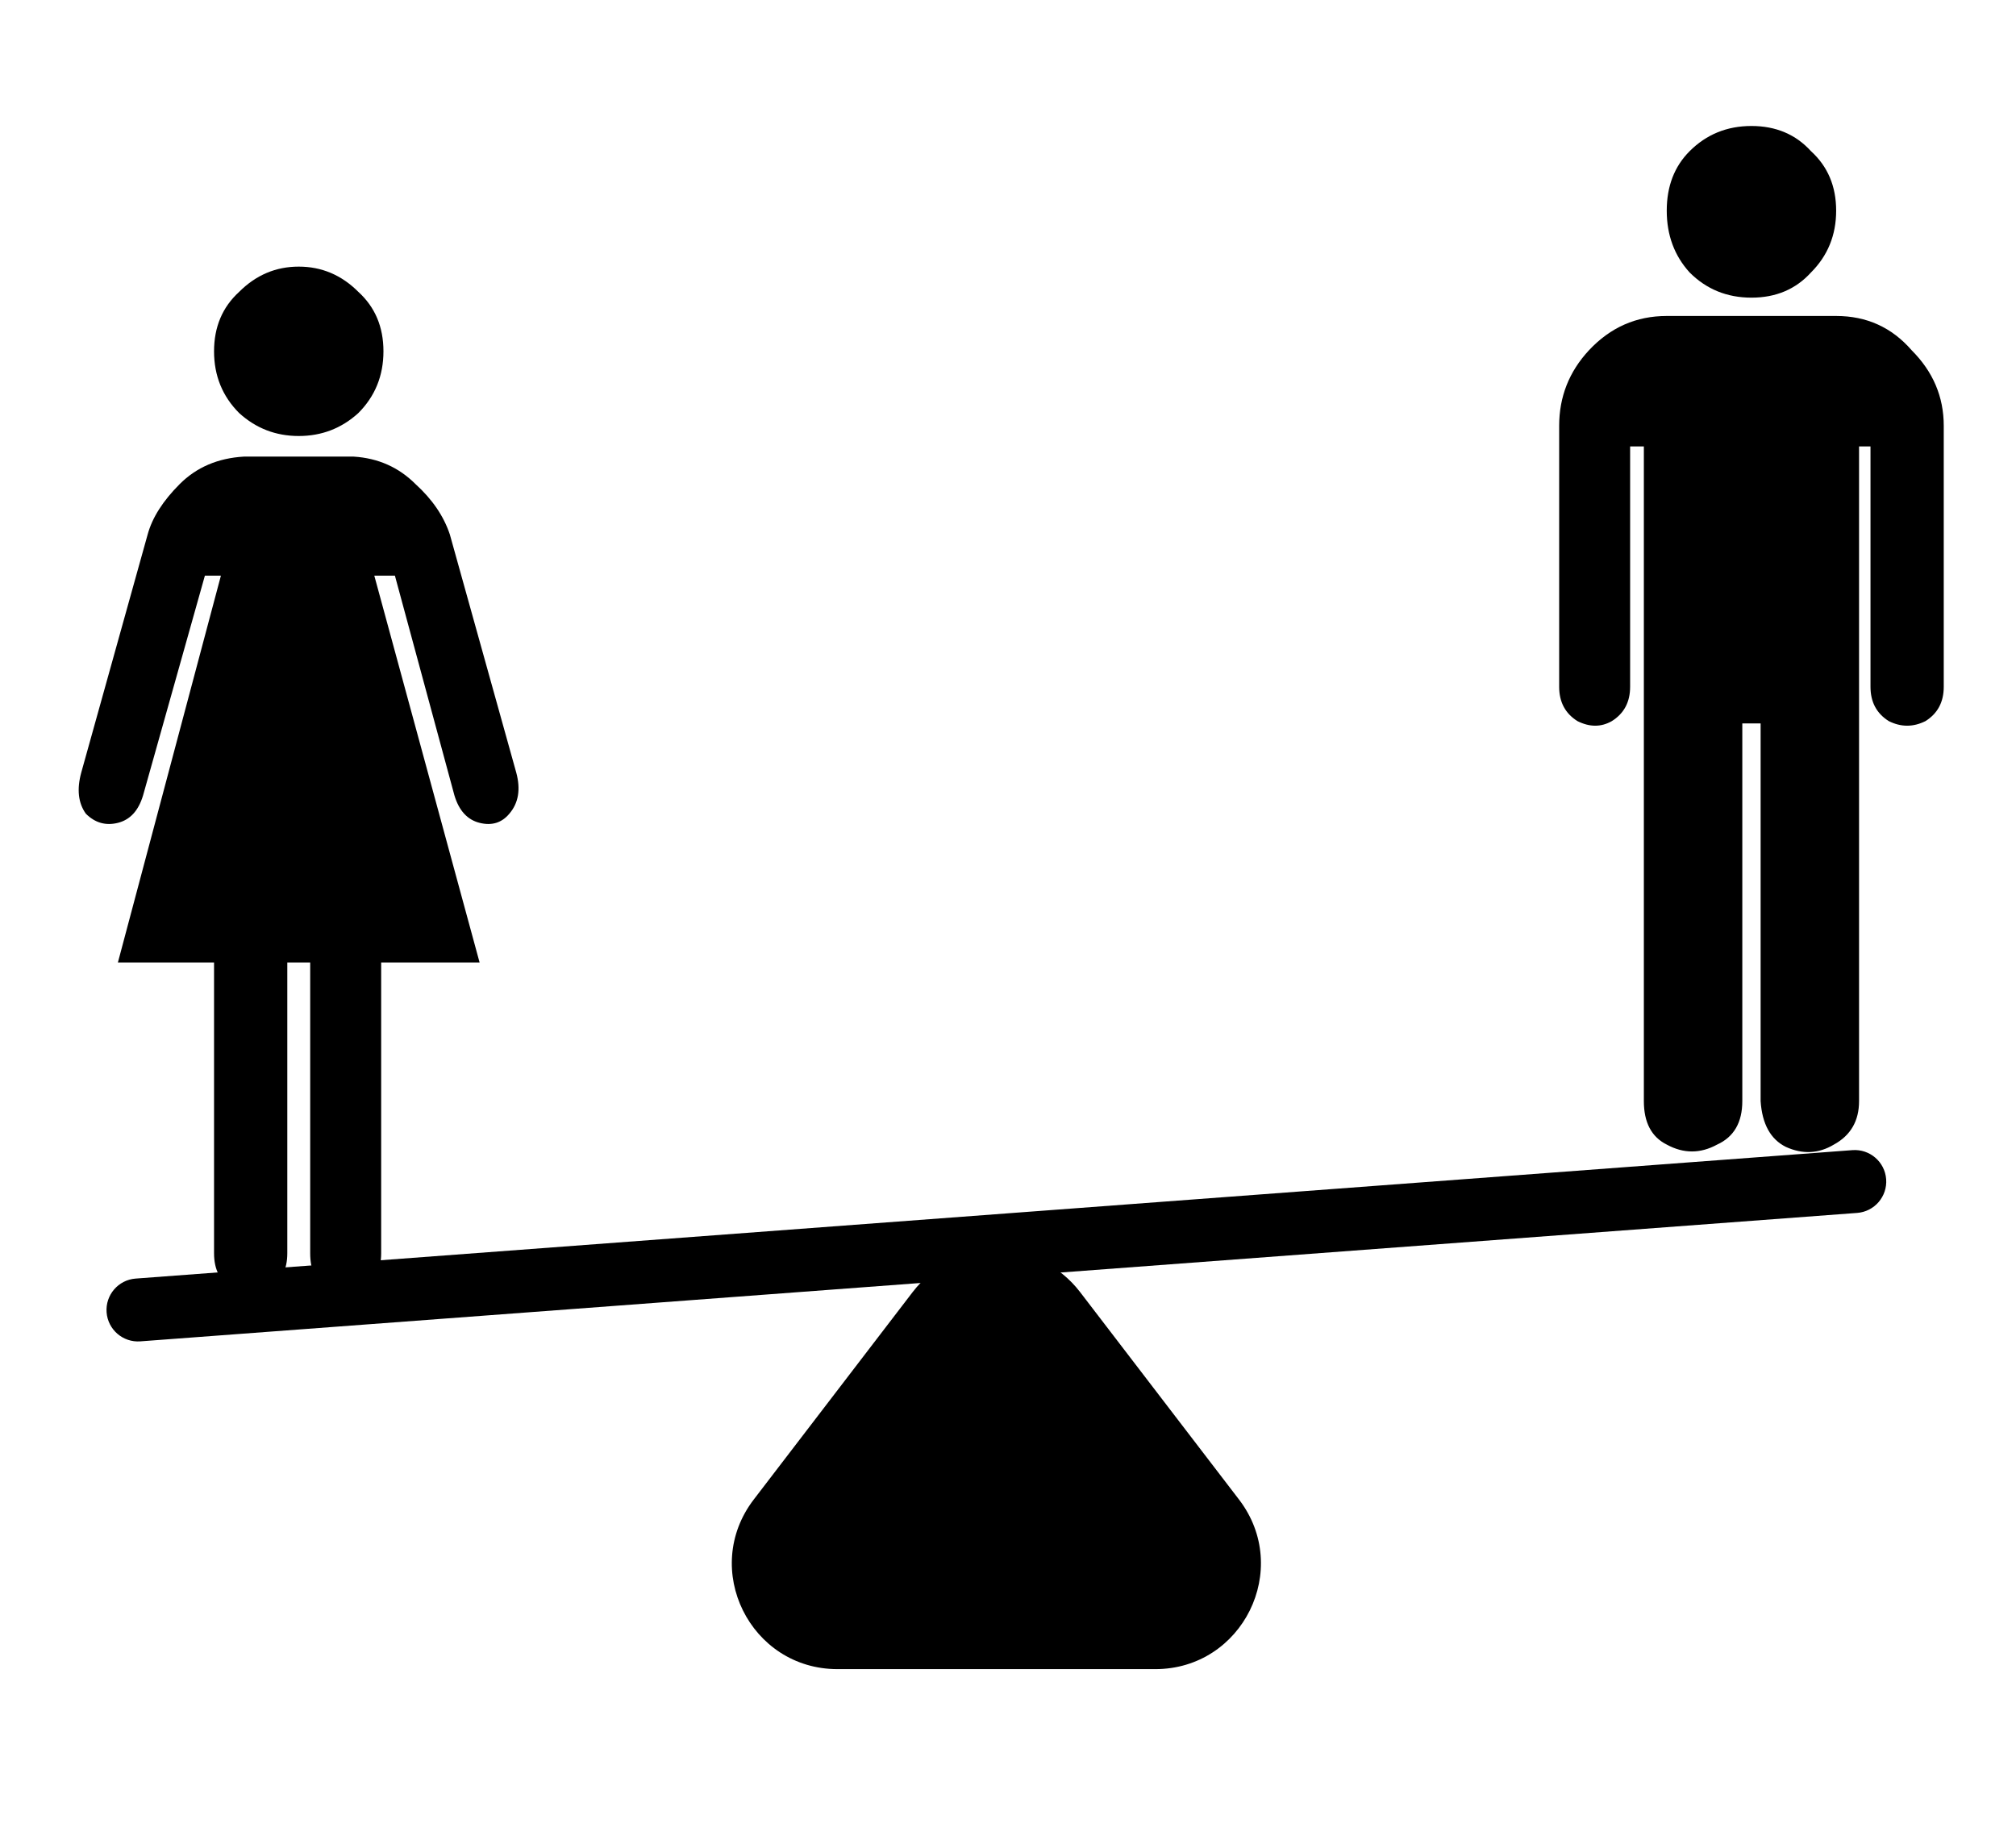
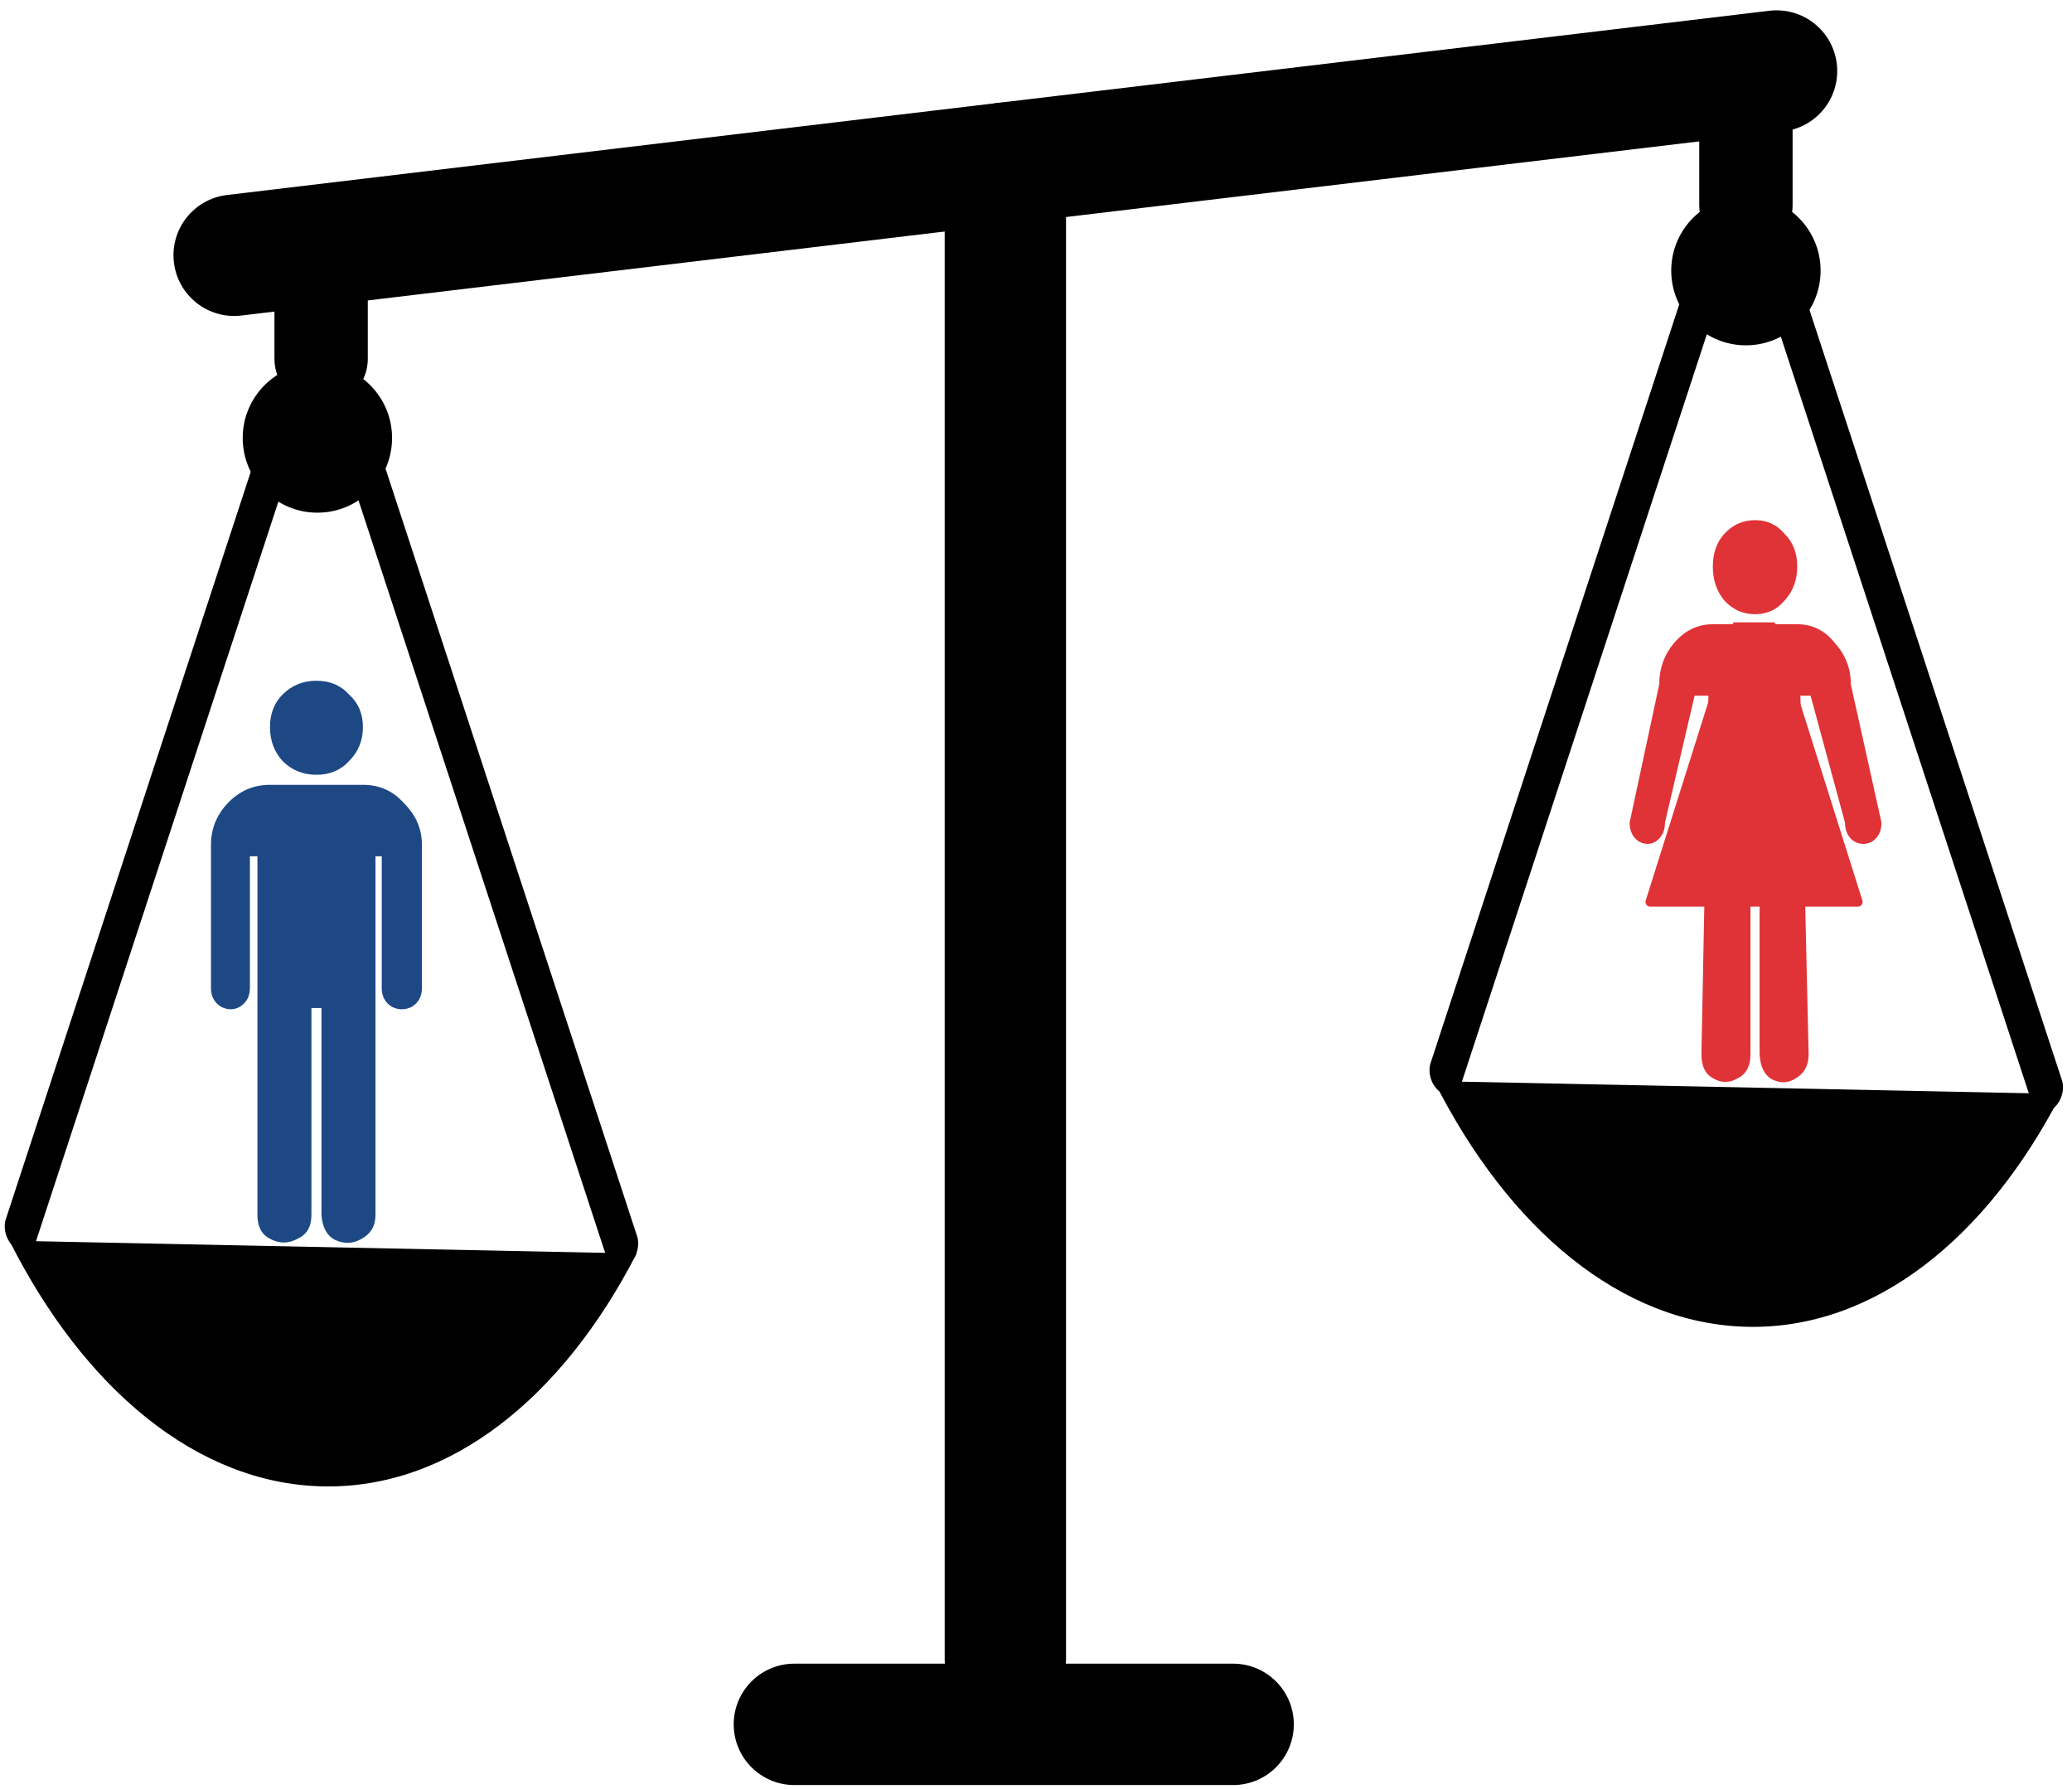
- <svg xmlns="http://www.w3.org/2000/svg" width="172" height="157" viewBox="0 0 172 157" fill="none">
-   <rect x="8.894" y="109.297" width="152.252" height="5.372" rx="2.686" transform="rotate(-4.27878 8.89355 109.297)" fill="black" />
-   <path d="M77.863 110.252C81.466 105.549 88.551 105.549 92.153 110.252L105.709 127.95C110.244 133.871 106.022 142.422 98.564 142.422H71.453C63.994 142.422 59.772 133.871 64.308 127.95L77.863 110.252Z" fill="black" />
-   <path d="M154.508 23.25C153.206 24.682 151.513 25.398 149.43 25.398C147.347 25.398 145.589 24.682 144.156 23.25C142.854 21.818 142.203 20.06 142.203 17.977C142.203 15.893 142.854 14.2 144.156 12.898C145.589 11.466 147.347 10.75 149.43 10.75C151.513 10.75 153.206 11.466 154.508 12.898C155.94 14.2 156.656 15.893 156.656 17.977C156.656 20.06 155.94 21.818 154.508 23.25ZM156.656 26.961C159.261 26.961 161.409 27.938 163.102 29.891C164.925 31.713 165.836 33.862 165.836 36.336V58.602C165.836 59.904 165.315 60.88 164.274 61.531C163.232 62.052 162.19 62.052 161.149 61.531C160.107 60.88 159.586 59.904 159.586 58.602V38.094H158.61V93.953C158.61 95.646 157.893 96.883 156.461 97.664C155.159 98.445 153.792 98.51 152.36 97.859C151.058 97.208 150.341 95.906 150.211 93.953V61.727H150.016H148.649V93.953C148.649 95.776 147.933 97.013 146.5 97.664C145.068 98.445 143.636 98.445 142.203 97.664C140.901 97.013 140.25 95.776 140.25 93.953V38.094H139.078V58.602C139.078 59.904 138.558 60.88 137.516 61.531C136.604 62.052 135.628 62.052 134.586 61.531C133.545 60.88 133.024 59.904 133.024 58.602V36.336C133.024 33.862 133.87 31.713 135.563 29.891C137.386 27.938 139.599 26.961 142.203 26.961H149.43H156.656Z" fill="black" />
-   <path d="M12.598 45.602C12.989 44.169 13.9 42.737 15.332 41.305C16.765 39.872 18.587 39.091 20.801 38.961H30.176C32.259 39.091 34.017 39.872 35.45 41.305C36.882 42.607 37.858 44.039 38.379 45.602L44.043 65.914C44.434 67.346 44.239 68.518 43.457 69.43C42.806 70.211 41.96 70.471 40.918 70.211C39.877 69.951 39.16 69.169 38.77 67.867L33.692 49.117H31.934L40.918 82.125H32.52V106.93C32.52 108.362 31.999 109.339 30.957 109.859C29.916 110.51 28.874 110.51 27.832 109.859C26.921 109.339 26.465 108.362 26.465 106.93V82.125H24.512V106.93C24.512 108.362 23.991 109.339 22.95 109.859C21.908 110.51 20.866 110.51 19.825 109.859C18.783 109.339 18.262 108.362 18.262 106.93V82.125H10.059L18.848 49.117H17.481L12.207 67.867C11.817 69.169 11.101 69.951 10.059 70.211C9.017 70.471 8.106 70.211 7.324 69.43C6.673 68.518 6.543 67.346 6.934 65.914L12.598 45.602ZM30.567 24.898C31.999 26.201 32.715 27.893 32.715 29.977C32.715 32.06 31.999 33.818 30.567 35.25C29.134 36.552 27.442 37.203 25.488 37.203C23.535 37.203 21.843 36.552 20.41 35.25C18.978 33.818 18.262 32.06 18.262 29.977C18.262 27.893 18.978 26.201 20.41 24.898C21.843 23.466 23.535 22.75 25.488 22.75C27.442 22.75 29.134 23.466 30.567 24.898Z" fill="black" />
+ <svg xmlns="http://www.w3.org/2000/svg" width="445" height="384" viewBox="0 0 445 384" fill="none">
+   <path d="M74.977 163.397C73.179 165.372 70.841 166.359 67.965 166.359C65.088 166.359 62.66 165.372 60.682 163.397C58.885 161.423 57.986 159 57.986 156.128C57.986 153.256 58.885 150.923 60.682 149.128C62.66 147.153 65.088 146.166 67.965 146.166C70.841 146.166 73.179 147.153 74.977 149.128C76.954 150.923 77.943 153.256 77.943 156.128C77.943 159 76.954 161.423 74.977 163.397ZM77.943 168.513C81.539 168.513 84.506 169.859 86.844 172.551C89.361 175.064 90.619 178.026 90.619 181.436V212.13C90.619 213.925 89.9 215.271 88.462 216.168C87.023 216.886 85.585 216.886 84.147 216.168C82.708 215.271 81.989 213.925 81.989 212.13V183.859H80.64V260.862C80.64 263.195 79.651 264.9 77.674 265.977C75.876 267.054 73.988 267.144 72.01 266.247C70.212 265.349 69.223 263.554 69.043 260.862V216.437H66.886V260.862C66.886 263.375 65.897 265.08 63.919 265.977C61.941 267.054 59.963 267.054 57.986 265.977C56.188 265.08 55.288 263.375 55.288 260.862V183.859H53.67V212.13C53.67 213.925 52.951 215.271 51.513 216.168C50.254 216.886 48.906 216.886 47.467 216.168C46.029 215.271 45.31 213.925 45.31 212.13V181.436C45.31 178.026 46.478 175.064 48.816 172.551C51.333 169.859 54.389 168.513 57.986 168.513H77.943Z" fill="#1D4884" />
+   <path fill-rule="evenodd" clip-rule="evenodd" d="M372.287 133.628L353.444 193.36C353.24 194.004 353.721 194.66 354.397 194.66H399.031C399.707 194.66 400.188 194.004 399.985 193.36L381.142 133.628H372.287Z" fill="#DF3337" />
+   <path d="M383.294 128.916C381.661 130.89 379.538 131.877 376.925 131.877C374.313 131.877 372.108 130.89 370.312 128.916C368.679 126.941 367.862 124.518 367.862 121.646C367.862 118.775 368.679 116.441 370.312 114.646C372.108 112.672 374.313 111.685 376.925 111.685C379.538 111.685 381.661 112.672 383.294 114.646C385.09 116.441 385.988 118.775 385.988 121.646C385.988 124.518 385.09 126.941 383.294 128.916ZM385.988 134.031C389.254 134.031 391.949 135.378 394.072 138.07C396.358 140.583 397.501 143.545 397.501 146.955L404.085 176.625C404.085 178.42 403.432 179.766 402.125 180.664C400.819 181.382 399.513 181.382 398.206 180.664C396.9 179.766 396.247 178.42 396.247 176.625L388.859 149.378H386.664L388.438 226.38C388.438 228.714 387.54 230.419 385.743 231.496C384.111 232.573 382.396 232.663 380.6 231.765C378.967 230.868 378.069 229.073 377.905 226.38V181.956H375.946V226.38C375.946 228.893 375.048 230.598 373.251 231.496C371.455 232.573 369.659 232.573 367.862 231.496C366.229 230.598 365.413 228.893 365.413 226.38L366.912 149.378H363.943L357.585 176.625C357.585 178.42 356.931 179.766 355.625 180.664C354.482 181.382 353.257 181.382 351.951 180.664C350.644 179.766 349.991 178.42 349.991 176.625L356.35 146.955C356.35 143.545 357.411 140.583 359.534 138.07C361.82 135.378 364.597 134.031 367.862 134.031H385.988Z" fill="#DF3337" />
+   <path d="M68.967 87.098C63.43 87.098 58.942 82.61 58.942 77.073V57.025C58.942 51.489 63.43 47.001 68.967 47.001V47.001C74.503 47.001 78.991 51.489 78.991 57.025V77.073C78.991 82.61 74.503 87.098 68.967 87.098V87.098Z" fill="black" />
+   <rect x="364.943" y="54.098" width="40.097" height="20.049" rx="10.024" transform="rotate(-90 364.943 54.0977)" fill="black" />
+   <rect x="35.806" y="43.416" width="359.672" height="26.063" rx="13.032" transform="rotate(-6.81016 35.8057 43.416)" fill="black" />
+   <rect x="157.577" y="357.212" width="120.292" height="26.063" rx="13.032" fill="black" />
+   <rect x="202.887" y="369.24" width="347.242" height="26.063" rx="13.032" transform="rotate(-90 202.887 369.24)" fill="black" />
+   <rect width="197.405" height="8.019" rx="4.01" transform="matrix(0.311502 -0.950245 0.809399 0.587259 0 265.584)" fill="black" />
+   <rect width="197.404" height="8.019" rx="4.01" transform="matrix(0.311525 0.950238 -0.809376 0.587291 76.5869 81.6758)" fill="black" />
+   <path fill-rule="evenodd" clip-rule="evenodd" d="M2.016 266.392C17.979 298.083 42.225 318.592 69.374 319.148C96.523 319.703 120.769 300.187 136.732 269.15L2.016 266.392Z" fill="black" />
+   <rect width="197.405" height="8.019" rx="4.01" transform="matrix(0.311502 -0.950245 0.809399 0.587259 306 232.058)" fill="black" />
+   <rect width="197.404" height="8.019" rx="4.01" transform="matrix(0.311525 0.950238 -0.809376 0.587291 382.587 48.1494)" fill="black" />
+   <path fill-rule="evenodd" clip-rule="evenodd" d="M308.005 232.129C323.966 263.819 348.209 284.328 375.354 284.884C402.499 285.439 426.742 265.923 442.703 234.886L308.005 232.129Z" fill="black" />
+   <circle cx="68.165" cy="94.04" r="16.039" fill="black" />
+   <circle cx="374.968" cy="58.107" r="16.039" fill="black" />
</svg>
